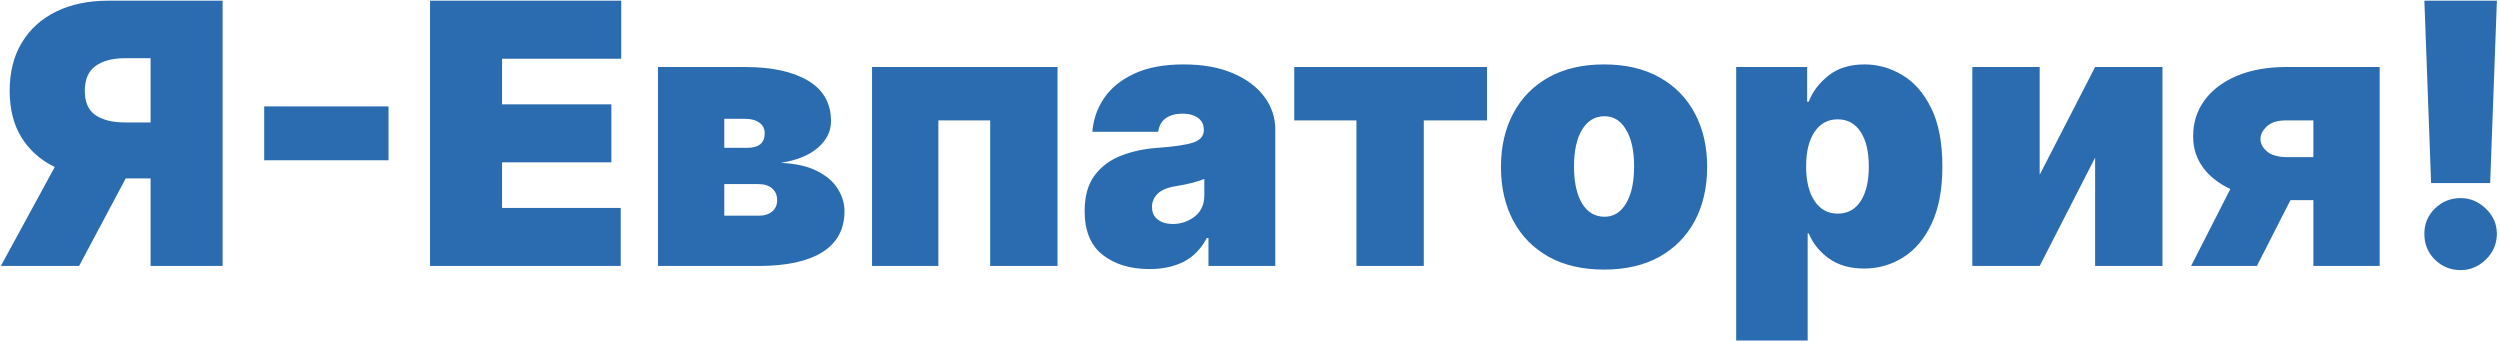
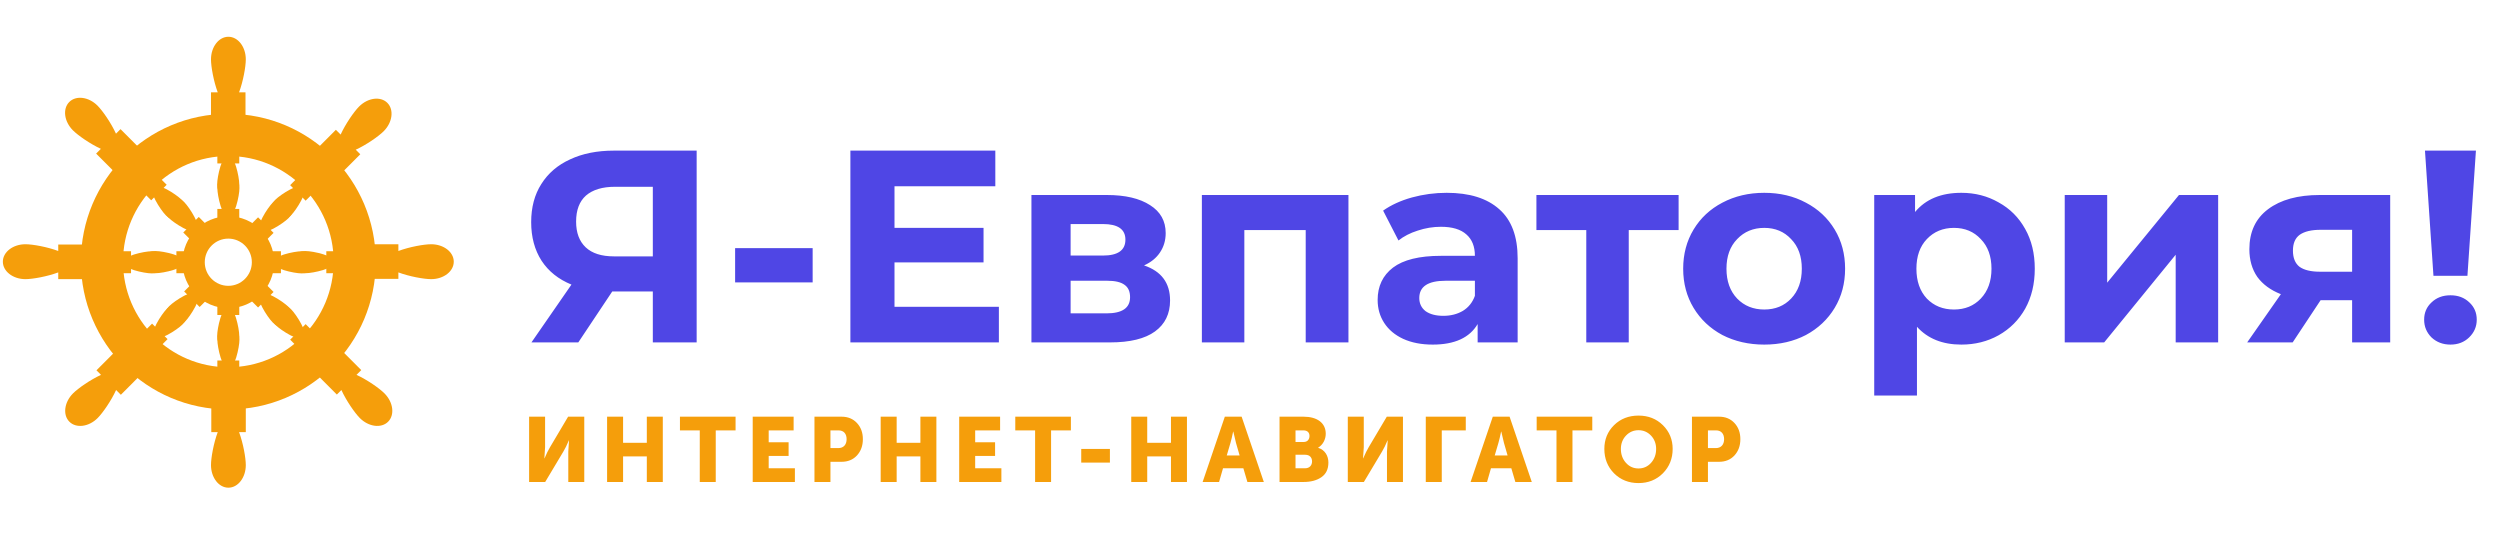
- <svg xmlns="http://www.w3.org/2000/svg" width="329" height="45" viewBox="0 0 329 45" fill="none">
-   <path d="M29.296 35V0.091H14.227C11.636 0.091 9.369 0.562 7.426 1.506C5.483 2.449 3.972 3.807 2.892 5.58C1.812 7.352 1.273 9.477 1.273 11.954C1.273 14.375 1.795 16.426 2.841 18.108C3.898 19.79 5.352 21.079 7.205 21.977L0.114 35H10.409L16.546 23.477H19.818V35H29.296ZM19.818 16.114H16.477C14.818 16.114 13.517 15.796 12.574 15.159C11.631 14.511 11.159 13.443 11.159 11.954C11.159 10.454 11.631 9.364 12.574 8.682C13.517 8 14.818 7.659 16.477 7.659H19.818V16.114ZM51.131 14V21.091H34.767V14H51.131ZM56.594 35V0.091H81.753V7.727H66.071V13.727H80.457V21.364H66.071V27.364H81.685V35H56.594ZM86.59 35V8.818H98.044C101.555 8.818 104.317 9.415 106.328 10.608C108.351 11.801 109.362 13.591 109.362 15.977C109.362 17.273 108.794 18.421 107.658 19.421C106.533 20.421 104.896 21.091 102.749 21.432C104.726 21.523 106.328 21.886 107.555 22.523C108.794 23.148 109.697 23.932 110.266 24.875C110.845 25.807 111.135 26.773 111.135 27.773C111.135 30.159 110.169 31.96 108.237 33.176C106.305 34.392 103.499 35 99.817 35H86.59ZM95.317 28.386H99.817C100.578 28.386 101.175 28.204 101.607 27.841C102.05 27.477 102.271 26.977 102.271 26.341C102.271 25.682 102.05 25.165 101.607 24.79C101.175 24.415 100.578 24.227 99.817 24.227H95.317V28.386ZM95.317 19.454H98.317C99.862 19.454 100.635 18.818 100.635 17.546C100.635 16.943 100.402 16.477 99.936 16.148C99.481 15.807 98.851 15.636 98.044 15.636H95.317V19.454ZM114.761 35V8.818H139.17V35H130.307V15.841H123.489V35H114.761ZM151.26 35.409C148.76 35.409 146.714 34.79 145.124 33.551C143.533 32.301 142.737 30.375 142.737 27.773C142.737 25.852 143.163 24.307 144.016 23.136C144.868 21.966 146.021 21.091 147.476 20.511C148.93 19.932 150.555 19.579 152.351 19.454C154.555 19.296 156.118 19.062 157.038 18.756C157.959 18.438 158.419 17.898 158.419 17.136V17.068C158.419 16.386 158.158 15.864 157.635 15.5C157.112 15.136 156.442 14.954 155.624 14.954C154.726 14.954 153.993 15.153 153.425 15.551C152.868 15.938 152.533 16.534 152.419 17.341H143.76C143.874 15.75 144.379 14.284 145.277 12.943C146.186 11.591 147.51 10.511 149.249 9.705C150.987 8.886 153.158 8.477 155.76 8.477C158.26 8.477 160.408 8.858 162.203 9.619C164.01 10.381 165.396 11.409 166.362 12.704C167.339 14 167.828 15.454 167.828 17.068V35H159.033V31.318H158.828C158.033 32.784 156.999 33.835 155.726 34.472C154.453 35.097 152.964 35.409 151.26 35.409ZM154.328 29.477C155.396 29.477 156.357 29.153 157.209 28.506C158.061 27.847 158.487 26.921 158.487 25.727V23.546C157.555 23.932 156.305 24.25 154.737 24.5C153.646 24.671 152.851 25 152.351 25.489C151.851 25.977 151.601 26.557 151.601 27.227C151.601 27.954 151.857 28.511 152.368 28.898C152.879 29.284 153.533 29.477 154.328 29.477ZM170.325 15.841V8.818H195.689V15.841H187.371V35H178.507V15.841H170.325ZM211.094 35.477C208.253 35.477 205.821 34.915 203.798 33.79C201.776 32.653 200.224 31.074 199.145 29.051C198.065 27.017 197.526 24.659 197.526 21.977C197.526 19.296 198.065 16.943 199.145 14.921C200.224 12.886 201.776 11.307 203.798 10.182C205.821 9.045 208.253 8.477 211.094 8.477C213.935 8.477 216.366 9.045 218.389 10.182C220.412 11.307 221.963 12.886 223.043 14.921C224.122 16.943 224.662 19.296 224.662 21.977C224.662 24.659 224.122 27.017 223.043 29.051C221.963 31.074 220.412 32.653 218.389 33.79C216.366 34.915 213.935 35.477 211.094 35.477ZM211.162 28.523C212.355 28.523 213.298 27.938 213.991 26.767C214.696 25.585 215.048 23.966 215.048 21.909C215.048 19.852 214.696 18.239 213.991 17.068C213.298 15.886 212.355 15.296 211.162 15.296C209.901 15.296 208.912 15.886 208.196 17.068C207.491 18.239 207.139 19.852 207.139 21.909C207.139 23.966 207.491 25.585 208.196 26.767C208.912 27.938 209.901 28.523 211.162 28.523ZM228.48 44.818V8.818H237.821V13.386H238.026C238.537 12.057 239.406 10.909 240.634 9.943C241.861 8.966 243.446 8.477 245.389 8.477C247.116 8.477 248.759 8.938 250.315 9.858C251.884 10.778 253.156 12.227 254.134 14.204C255.122 16.182 255.616 18.75 255.616 21.909C255.616 24.932 255.145 27.438 254.202 29.426C253.27 31.415 252.02 32.898 250.452 33.875C248.895 34.852 247.185 35.341 245.321 35.341C243.48 35.341 241.94 34.903 240.702 34.028C239.463 33.142 238.571 32.034 238.026 30.704H237.889V44.818H228.48ZM237.685 21.909C237.685 23.818 238.054 25.329 238.793 26.443C239.531 27.557 240.548 28.114 241.844 28.114C243.139 28.114 244.145 27.568 244.861 26.477C245.577 25.375 245.935 23.852 245.935 21.909C245.935 19.966 245.577 18.449 244.861 17.358C244.145 16.256 243.139 15.704 241.844 15.704C240.548 15.704 239.531 16.256 238.793 17.358C238.054 18.449 237.685 19.966 237.685 21.909ZM268.422 23L275.717 8.818H284.581V35H275.717V20.75L268.422 35H259.558V8.818H268.422V23ZM304.439 35V26.341H301.422L297.007 35H288.348L293.513 24.875C291.945 24.136 290.734 23.176 289.882 21.994C289.03 20.801 288.609 19.454 288.621 17.954C288.609 16.182 289.098 14.608 290.087 13.233C291.087 11.858 292.507 10.778 294.348 9.994C296.2 9.21 298.382 8.818 300.893 8.818H313.166V35H304.439ZM304.439 20.682V15.841H300.893C299.712 15.841 298.842 16.114 298.286 16.659C297.729 17.204 297.462 17.75 297.484 18.296C297.462 18.875 297.746 19.421 298.337 19.932C298.928 20.432 299.848 20.682 301.098 20.682H304.439ZM328.592 0.091L327.706 24.091H319.933L319.047 0.091H328.592ZM323.82 35.545C322.501 35.545 321.371 35.085 320.428 34.165C319.496 33.233 319.036 32.102 319.047 30.773C319.036 29.477 319.496 28.369 320.428 27.449C321.371 26.528 322.501 26.068 323.82 26.068C325.07 26.068 326.172 26.528 327.126 27.449C328.092 28.369 328.581 29.477 328.592 30.773C328.581 32.102 328.092 33.233 327.126 34.165C326.172 35.085 325.07 35.545 323.82 35.545Z" fill="#2B6CB0" />
+ <svg xmlns="http://www.w3.org/2000/svg" width="438" height="95" viewBox="0 0 438 95" fill="none">
+   <path d="M122.054 26.389V59.989H114.374V51.06H107.27L101.318 59.989H93.11L100.118 49.861C97.846 48.932 96.102 47.541 94.886 45.684C93.67 43.797 93.062 41.541 93.062 38.916C93.062 36.325 93.654 34.1 94.838 32.245C96.022 30.357 97.702 28.916 99.878 27.924C102.054 26.901 104.614 26.389 107.558 26.389H122.054ZM107.75 32.724C105.542 32.724 103.846 33.236 102.662 34.261C101.51 35.285 100.934 36.804 100.934 38.821C100.934 40.773 101.494 42.276 102.614 43.333C103.734 44.389 105.382 44.916 107.558 44.916H114.374V32.724H107.75ZM128.792 43.477H142.376V49.477H128.792V43.477ZM175.004 53.748V59.989H148.988V26.389H174.38V32.629H156.716V39.925H172.316V45.972H156.716V53.748H175.004ZM200.436 46.501C203.476 47.525 204.996 49.572 204.996 52.645C204.996 54.98 204.116 56.788 202.356 58.069C200.596 59.349 197.972 59.989 194.484 59.989H180.708V34.164H193.908C197.14 34.164 199.668 34.757 201.492 35.941C203.316 37.093 204.228 38.724 204.228 40.837C204.228 42.117 203.892 43.252 203.22 44.245C202.58 45.205 201.652 45.956 200.436 46.501ZM187.572 44.773H193.236C195.86 44.773 197.172 43.844 197.172 41.989C197.172 40.164 195.86 39.252 193.236 39.252H187.572V44.773ZM193.86 54.901C196.612 54.901 197.988 53.956 197.988 52.069C197.988 51.077 197.668 50.356 197.028 49.908C196.388 49.428 195.38 49.188 194.004 49.188H187.572V54.901H193.86ZM236.248 34.164V59.989H228.76V40.309H218.008V59.989H210.568V34.164H236.248ZM253.459 33.781C257.459 33.781 260.531 34.74 262.675 36.66C264.819 38.548 265.891 41.413 265.891 45.252V59.989H258.883V56.773C257.475 59.172 254.851 60.373 251.011 60.373C249.027 60.373 247.299 60.036 245.827 59.364C244.387 58.693 243.283 57.764 242.515 56.581C241.747 55.397 241.363 54.053 241.363 52.548C241.363 50.148 242.259 48.261 244.051 46.885C245.875 45.508 248.675 44.821 252.451 44.821H258.403C258.403 43.188 257.907 41.941 256.915 41.077C255.923 40.181 254.435 39.733 252.451 39.733C251.075 39.733 249.715 39.956 248.371 40.404C247.059 40.821 245.939 41.397 245.011 42.133L242.323 36.901C243.731 35.908 245.411 35.141 247.363 34.596C249.347 34.053 251.379 33.781 253.459 33.781ZM252.883 55.333C254.163 55.333 255.299 55.044 256.291 54.468C257.283 53.861 257.987 52.98 258.403 51.828V49.188H253.267C250.195 49.188 248.659 50.197 248.659 52.212C248.659 53.172 249.027 53.941 249.763 54.517C250.531 55.06 251.571 55.333 252.883 55.333ZM294.092 40.309H285.356V59.989H277.916V40.309H269.18V34.164H294.092V40.309ZM309.101 60.373C306.381 60.373 303.933 59.812 301.757 58.693C299.613 57.541 297.933 55.956 296.717 53.941C295.501 51.925 294.893 49.636 294.893 47.077C294.893 44.517 295.501 42.228 296.717 40.212C297.933 38.197 299.613 36.629 301.757 35.508C303.933 34.356 306.381 33.781 309.101 33.781C311.821 33.781 314.253 34.356 316.397 35.508C318.541 36.629 320.221 38.197 321.437 40.212C322.653 42.228 323.261 44.517 323.261 47.077C323.261 49.636 322.653 51.925 321.437 53.941C320.221 55.956 318.541 57.541 316.397 58.693C314.253 59.812 311.821 60.373 309.101 60.373ZM309.101 54.228C311.021 54.228 312.589 53.589 313.805 52.309C315.053 50.996 315.677 49.252 315.677 47.077C315.677 44.901 315.053 43.172 313.805 41.892C312.589 40.581 311.021 39.925 309.101 39.925C307.181 39.925 305.597 40.581 304.349 41.892C303.101 43.172 302.477 44.901 302.477 47.077C302.477 49.252 303.101 50.996 304.349 52.309C305.597 53.589 307.181 54.228 309.101 54.228ZM343.628 33.781C346.028 33.781 348.204 34.34 350.156 35.461C352.14 36.548 353.692 38.1 354.812 40.117C355.932 42.1 356.492 44.42 356.492 47.077C356.492 49.733 355.932 52.069 354.812 54.084C353.692 56.069 352.14 57.62 350.156 58.74C348.204 59.828 346.028 60.373 343.628 60.373C340.332 60.373 337.74 59.333 335.852 57.252V69.3H328.364V34.164H335.516V37.141C337.372 34.901 340.076 33.781 343.628 33.781ZM342.332 54.228C344.252 54.228 345.82 53.589 347.036 52.309C348.284 50.996 348.908 49.252 348.908 47.077C348.908 44.901 348.284 43.172 347.036 41.892C345.82 40.581 344.252 39.925 342.332 39.925C340.412 39.925 338.828 40.581 337.58 41.892C336.364 43.172 335.756 44.901 335.756 47.077C335.756 49.252 336.364 50.996 337.58 52.309C338.828 53.589 340.412 54.228 342.332 54.228ZM361.74 34.164H369.18V49.525L381.756 34.164H388.62V59.989H381.18V44.629L368.652 59.989H361.74V34.164ZM418.762 34.164V59.989H412.09V52.596H406.57L401.674 59.989H393.706L399.61 51.541C397.818 50.837 396.442 49.828 395.482 48.517C394.554 47.172 394.09 45.556 394.09 43.669C394.09 40.629 395.178 38.292 397.354 36.66C399.562 34.996 402.586 34.164 406.426 34.164H418.762ZM406.57 40.261C404.97 40.261 403.754 40.548 402.922 41.124C402.122 41.7 401.722 42.629 401.722 43.908C401.722 45.188 402.106 46.133 402.874 46.74C403.674 47.316 404.874 47.605 406.474 47.605H412.09V40.261H406.57ZM424.854 26.389H433.782L432.294 48.325H426.342L424.854 26.389ZM429.318 60.373C428.006 60.373 426.902 59.956 426.006 59.124C425.142 58.261 424.71 57.221 424.71 56.005C424.71 54.788 425.142 53.781 426.006 52.98C426.87 52.148 427.974 51.733 429.318 51.733C430.662 51.733 431.766 52.148 432.63 52.98C433.494 53.781 433.926 54.788 433.926 56.005C433.926 57.221 433.478 58.261 432.582 59.124C431.718 59.956 430.63 60.373 429.318 60.373Z" fill="#4F46E5" />
+   <path d="M95.516 84.443L98.7 79.115C99.004 78.619 99.324 77.963 99.66 77.163H99.692L99.564 79.115V84.443H102.364V73.003H99.532L96.364 78.347C96.06 78.843 95.74 79.499 95.404 80.299H95.372L95.5 78.347V73.003H92.7V84.443H95.516ZM109.163 84.443V79.963H113.323V84.443H116.123V73.003H113.323V77.579H109.163V73.003H106.363V84.443H109.163ZM125.399 84.443V75.403H128.871V73.003H119.127V75.403H122.599V84.443H125.399ZM139.267 84.443V82.043H134.675V79.883H138.163V77.483H134.675V75.403H139.043V73.003H131.875V84.443H139.267ZM145.494 84.443V80.907H147.446C148.55 80.907 149.446 80.539 150.134 79.803C150.822 79.051 151.174 78.107 151.174 76.939C151.174 75.787 150.822 74.843 150.134 74.107C149.446 73.371 148.55 73.003 147.446 73.003H142.694V84.443H145.494ZM145.494 75.403H146.918C147.814 75.403 148.326 75.995 148.326 76.939C148.326 77.883 147.814 78.507 146.87 78.507H145.494V75.403ZM157.094 84.443V79.963H161.254V84.443H164.054V73.003H161.254V77.579H157.094V73.003H154.294V84.443H157.094ZM175.442 84.443V82.043H170.85V79.883H174.338V77.483H170.85V75.403H175.218V73.003H168.05V84.443H175.442ZM184.149 84.443V75.403H187.621V73.003H177.877V75.403H181.349V84.443H184.149ZM194.456 81.051V78.651H189.432V81.051H194.456ZM200.994 84.443V79.963H205.154V84.443H207.954V73.003H205.154V77.579H200.994V73.003H198.194V84.443H200.994ZM213.582 84.443L214.27 82.043H217.838L218.542 84.443H221.422L217.534 73.003H214.59L210.702 84.443H213.582ZM215.582 77.579C215.726 77.099 215.87 76.443 216.046 75.611H216.078L216.542 77.579L217.182 79.803H214.926L215.582 77.579ZM228.383 84.443C229.647 84.443 230.687 84.171 231.503 83.611C232.319 83.051 232.735 82.203 232.735 81.035C232.735 79.899 232.159 78.827 230.943 78.459V78.427C231.775 77.931 232.271 76.971 232.271 75.995C232.271 74.075 230.735 73.003 228.383 73.003H224.175V84.443H228.383ZM226.975 75.403H228.367C229.071 75.403 229.423 75.803 229.423 76.379C229.423 76.971 229.071 77.435 228.415 77.435H226.975V75.403ZM226.975 79.675H228.671C229.455 79.675 229.871 80.155 229.871 80.843C229.871 81.531 229.423 82.043 228.655 82.043H226.975V79.675ZM238.95 84.443L242.134 79.115C242.438 78.619 242.758 77.963 243.094 77.163H243.126L242.998 79.115V84.443H245.798V73.003H242.966L239.798 78.347C239.494 78.843 239.174 79.499 238.838 80.299H238.806L238.934 78.347V73.003H236.134V84.443H238.95ZM252.597 84.443V75.403H256.805V73.003H249.797V84.443H252.597ZM260.529 84.443L261.217 82.043H264.785L265.489 84.443H268.369L264.481 73.003H261.537L257.649 84.443H260.529ZM262.529 77.579C262.673 77.099 262.817 76.443 262.993 75.611H263.025L263.489 77.579L264.129 79.803H261.873L262.529 77.579ZM275.496 84.443V75.403H278.968V73.003H269.224V75.403H272.696V84.443H275.496ZM281.082 78.651C281.082 80.347 281.642 81.771 282.778 82.923C283.914 84.059 285.354 84.635 287.066 84.635C288.778 84.635 290.202 84.059 291.338 82.923C292.474 81.771 293.05 80.347 293.05 78.651C293.05 77.003 292.474 75.611 291.338 74.491C290.202 73.371 288.778 72.811 287.066 72.811C285.354 72.811 283.914 73.371 282.778 74.491C281.642 75.611 281.082 77.003 281.082 78.651ZM283.978 78.651C283.978 77.723 284.282 76.939 284.874 76.315C285.466 75.691 286.202 75.371 287.066 75.371C287.93 75.371 288.666 75.691 289.258 76.315C289.85 76.939 290.154 77.723 290.154 78.651C290.154 79.627 289.85 80.443 289.258 81.099C288.666 81.755 287.93 82.075 287.066 82.075C286.202 82.075 285.466 81.755 284.874 81.099C284.282 80.443 283.978 79.627 283.978 78.651ZM299.231 84.443V80.907H301.183C302.287 80.907 303.183 80.539 303.871 79.803C304.559 79.051 304.911 78.107 304.911 76.939C304.911 75.787 304.559 74.843 303.871 74.107C303.183 73.371 302.287 73.003 301.183 73.003H296.431V84.443H299.231ZM299.231 75.403H300.655C301.551 75.403 302.063 75.995 302.063 76.939C302.063 77.883 301.551 78.507 300.607 78.507H299.231V75.403Z" fill="#F59E0B" />
+   <path d="M41.953 32.941C41.953 34.33 41.086 38.159 40.016 38.159C38.947 38.159 38.08 34.33 38.08 32.941C38.08 31.551 38.947 30.424 40.016 30.424C41.086 30.424 41.953 31.551 41.953 32.941Z" fill="#F59E0B" />
+   <path d="M38.08 36.605H41.919V41.063H38.08V36.605Z" fill="#F59E0B" />
+   <path d="M38.046 32.299C38.046 30.909 38.913 27.081 39.983 27.081C41.052 27.081 41.919 30.909 41.919 32.299C41.919 33.689 41.052 34.815 39.983 34.815C38.913 34.815 38.046 33.689 38.046 32.299Z" fill="#F59E0B" />
+   <path d="M41.919 28.634H38.08L38.08 24.176H41.919V28.634Z" fill="#F59E0B" />
+   <path d="M41.953 59.495C41.953 60.885 41.086 64.713 40.016 64.713C38.947 64.713 38.08 60.885 38.08 59.495C38.08 58.105 38.947 56.979 40.016 56.979C41.086 56.979 41.953 58.105 41.953 59.495Z" fill="#F59E0B" />
+   <path d="M38.08 63.159H41.919V67.618H38.08V63.159Z" fill="#F59E0B" />
+   <path d="M38.046 58.853C38.046 57.464 38.913 53.635 39.983 53.635C41.052 53.635 41.919 57.464 41.919 58.853C41.919 60.243 41.052 61.369 39.983 61.369C38.913 61.369 38.046 60.243 38.046 58.853Z" fill="#F59E0B" />
+   <path d="M41.919 55.189H38.08L38.08 50.73H41.919V55.189Z" fill="#F59E0B" />
+   <path d="M53.515 43.983C54.901 43.983 58.719 44.852 58.719 45.925C58.719 46.998 54.901 47.867 53.515 47.867C52.129 47.867 51.006 46.998 51.006 45.925C51.006 44.852 52.129 43.983 53.515 43.983Z" fill="#F59E0B" />
+   <path d="M57.169 47.867V44.017H61.615V47.867H57.169Z" fill="#F59E0B" />
+   <path d="M52.875 47.901C51.489 47.901 47.671 47.031 47.671 45.959C47.671 44.886 51.489 44.017 52.875 44.017C54.261 44.017 55.384 44.886 55.384 45.959C55.384 47.031 54.261 47.901 52.875 47.901Z" fill="#F59E0B" />
+   <path d="M49.221 44.017V47.867H44.775V44.017H49.221Z" fill="#F59E0B" />
+   <path d="M27.251 43.983C28.637 43.983 32.455 44.852 32.455 45.925C32.455 46.998 28.637 47.867 27.251 47.867C25.865 47.867 24.742 46.998 24.742 45.925C24.742 44.852 25.865 43.983 27.251 43.983Z" fill="#F59E0B" />
+   <path d="M30.905 47.867V44.017H35.351V47.867H30.905Z" fill="#F59E0B" />
+   <path d="M26.611 47.901C25.225 47.901 21.407 47.031 21.407 45.959C21.407 44.886 25.225 44.017 26.611 44.017C27.997 44.017 29.12 44.886 29.12 45.959C29.12 47.031 27.997 47.901 26.611 47.901Z" fill="#F59E0B" />
+   <path d="M22.957 44.017V47.867H18.511V44.017H22.957Z" fill="#F59E0B" />
+   <path d="M32.263 35.395C33.243 36.378 35.33 39.7 34.573 40.458C33.817 41.217 30.504 39.124 29.524 38.142C28.544 37.159 28.363 35.748 29.119 34.989C29.876 34.231 31.283 34.413 32.263 35.395Z" fill="#F59E0B" />
+   <path d="M32.108 40.733L34.823 38.011L37.967 41.163L35.252 43.886L32.108 40.733Z" fill="#F59E0B" />
+   <path d="M29.048 37.712C28.068 36.729 25.981 33.407 26.738 32.649C27.494 31.891 30.807 33.983 31.787 34.966C32.767 35.948 32.948 37.36 32.192 38.118C31.435 38.876 30.028 38.695 29.048 37.712Z" fill="#F59E0B" />
+   <path d="M29.203 32.374L26.488 35.097L23.344 31.945L26.059 29.222L29.203 32.374Z" fill="#F59E0B" />
+   <path d="M50.988 54.172C51.968 55.155 54.055 58.477 53.298 59.235C52.542 59.993 49.229 57.901 48.249 56.919C47.269 55.936 47.088 54.525 47.844 53.766C48.601 53.008 50.008 53.189 50.988 54.172Z" fill="#F59E0B" />
+   <path d="M50.833 59.51L53.548 56.787L56.692 59.94L53.977 62.662L50.833 59.51Z" fill="#F59E0B" />
+   <path d="M47.773 56.489C46.793 55.506 44.706 52.184 45.463 51.426C46.219 50.667 49.532 52.76 50.512 53.742C51.492 54.725 51.673 56.136 50.917 56.895C50.16 57.653 48.753 57.471 47.773 56.489Z" fill="#F59E0B" />
+   <path d="M47.928 51.151L45.213 53.873L42.069 50.721L44.784 47.998L47.928 51.151Z" fill="#F59E0B" />
+   <path d="M48.225 35.005C49.205 34.023 52.518 31.93 53.275 32.689C54.031 33.447 51.944 36.769 50.964 37.752C49.984 38.734 48.577 38.916 47.821 38.158C47.064 37.399 47.245 35.988 48.225 35.005Z" fill="#F59E0B" />
+   <path d="M53.548 35.161L50.833 32.438L53.977 29.286L56.692 32.008L53.548 35.161Z" fill="#F59E0B" />
+   <path d="M50.536 38.229C49.556 39.212 46.243 41.304 45.487 40.546C44.73 39.788 46.817 36.466 47.797 35.483C48.777 34.5 50.184 34.319 50.941 35.077C51.697 35.835 51.516 37.247 50.536 38.229Z" fill="#F59E0B" />
+   <path d="M45.213 38.074L47.928 40.797L44.784 43.949L42.069 41.227L45.213 38.074Z" fill="#F59E0B" />
+   <path d="M29.654 53.628C30.634 52.645 33.947 50.553 34.703 51.312C35.459 52.07 33.373 55.392 32.393 56.374C31.413 57.357 30.005 57.539 29.249 56.781C28.493 56.022 28.674 54.611 29.654 53.628Z" fill="#F59E0B" />
+   <path d="M34.977 53.783L32.262 51.061L35.406 47.908L38.121 50.631L34.977 53.783Z" fill="#F59E0B" />
+   <path d="M31.964 56.852C30.984 57.835 27.671 59.927 26.915 59.169C26.159 58.41 28.245 55.088 29.225 54.106C30.205 53.123 31.613 52.941 32.369 53.7C33.125 54.458 32.944 55.87 31.964 56.852Z" fill="#F59E0B" />
+   <path d="M26.641 56.697L29.356 59.419L26.212 62.572L23.497 59.849L26.641 56.697Z" fill="#F59E0B" />
+   <path fill-rule="evenodd" clip-rule="evenodd" d="M40.005 64.339C50.194 64.339 58.455 56.056 58.455 45.838C58.455 35.621 50.194 27.338 40.005 27.338C29.815 27.338 21.555 35.621 21.555 45.838C21.555 56.056 29.815 64.339 40.005 64.339ZM40.005 71.74C54.27 71.74 65.835 60.143 65.835 45.838C65.835 31.534 54.27 19.937 40.005 19.937C25.739 19.937 14.175 31.534 14.175 45.838C14.175 60.143 25.739 71.74 40.005 71.74Z" fill="#F59E0B" />
+   <path fill-rule="evenodd" clip-rule="evenodd" d="M39.999 50.077C42.277 50.077 44.124 48.226 44.124 45.942C44.124 43.658 42.277 41.806 39.999 41.806C37.722 41.806 35.875 43.658 35.875 45.942C35.875 48.226 37.722 50.077 39.999 50.077ZM39.999 53.995C44.435 53.995 48.031 50.39 48.031 45.942C48.031 41.494 44.435 37.889 39.999 37.889C35.564 37.889 31.968 41.494 31.968 45.942C31.968 50.39 35.564 53.995 39.999 53.995Z" fill="#F59E0B" />
+   <path fill-rule="evenodd" clip-rule="evenodd" d="M41.886 16.174C42.603 14.245 43.064 11.676 43.064 10.404C43.064 8.216 41.699 6.442 40.015 6.442C38.331 6.442 36.966 8.216 36.966 10.404C36.966 11.676 37.427 14.245 38.144 16.174H36.966V23.193H43.011V16.174H41.886Z" fill="#F59E0B" />
+   <path fill-rule="evenodd" clip-rule="evenodd" d="M38.144 75.712C37.427 77.64 36.966 80.209 36.966 81.481C36.966 83.669 38.331 85.442 40.015 85.442C41.699 85.442 43.064 83.669 43.064 81.481C43.064 80.209 42.603 77.64 41.886 75.712H43.064V68.692H37.019V75.712H38.144Z" fill="#F59E0B" />
+   <path fill-rule="evenodd" clip-rule="evenodd" d="M69.796 47.725C71.719 48.444 74.281 48.906 75.549 48.906C77.731 48.906 79.5 47.537 79.5 45.849C79.5 44.16 77.731 42.791 75.549 42.791C74.281 42.791 71.719 43.254 69.796 43.973V42.791H62.796V48.853H69.796V47.725Z" fill="#F59E0B" />
+   <path fill-rule="evenodd" clip-rule="evenodd" d="M10.204 43.973C8.281 43.254 5.719 42.791 4.451 42.791C2.269 42.791 0.5 44.16 0.5 45.849C0.5 47.537 2.269 48.906 4.451 48.906C5.719 48.906 8.281 48.444 10.204 47.725V48.906H17.204V42.844H10.204V43.973Z" fill="#F59E0B" />
+   <path fill-rule="evenodd" clip-rule="evenodd" d="M62.326 26.23C64.192 25.375 66.33 23.885 67.227 22.986C68.77 21.439 69.055 19.216 67.865 18.023C66.674 16.828 64.458 17.115 62.915 18.662C62.018 19.561 60.533 21.705 59.68 23.577L58.847 22.741L53.897 27.705L58.172 31.991L63.121 27.028L62.326 26.23Z" fill="#F59E0B" />
+   <path fill-rule="evenodd" clip-rule="evenodd" d="M17.696 65.677C15.829 66.532 13.691 68.021 12.794 68.921C11.251 70.468 10.966 72.69 12.157 73.884C13.347 75.078 15.563 74.792 17.106 73.245C18.003 72.345 19.489 70.202 20.341 68.33L21.175 69.165L26.124 64.202L21.85 59.915L16.9 64.879L17.696 65.677Z" fill="#F59E0B" />
+   <path fill-rule="evenodd" clip-rule="evenodd" d="M59.812 68.33C60.665 70.202 62.15 72.345 63.047 73.245C64.59 74.792 66.806 75.078 67.997 73.884C69.188 72.69 68.902 70.468 67.359 68.921C66.463 68.021 64.325 66.532 62.458 65.677L63.291 64.841L58.341 59.878L54.067 64.164L59.016 69.127L59.812 68.33Z" fill="#F59E0B" />
+   <path fill-rule="evenodd" clip-rule="evenodd" d="M20.32 23.423C19.467 21.551 17.982 19.407 17.085 18.508C15.542 16.961 13.326 16.674 12.135 17.869C10.945 19.063 11.23 21.285 12.773 22.832C13.67 23.731 15.807 25.221 17.674 26.076L16.841 26.911L21.791 31.875L26.066 27.588L21.116 22.625L20.32 23.423Z" fill="#F59E0B" />
</svg>
